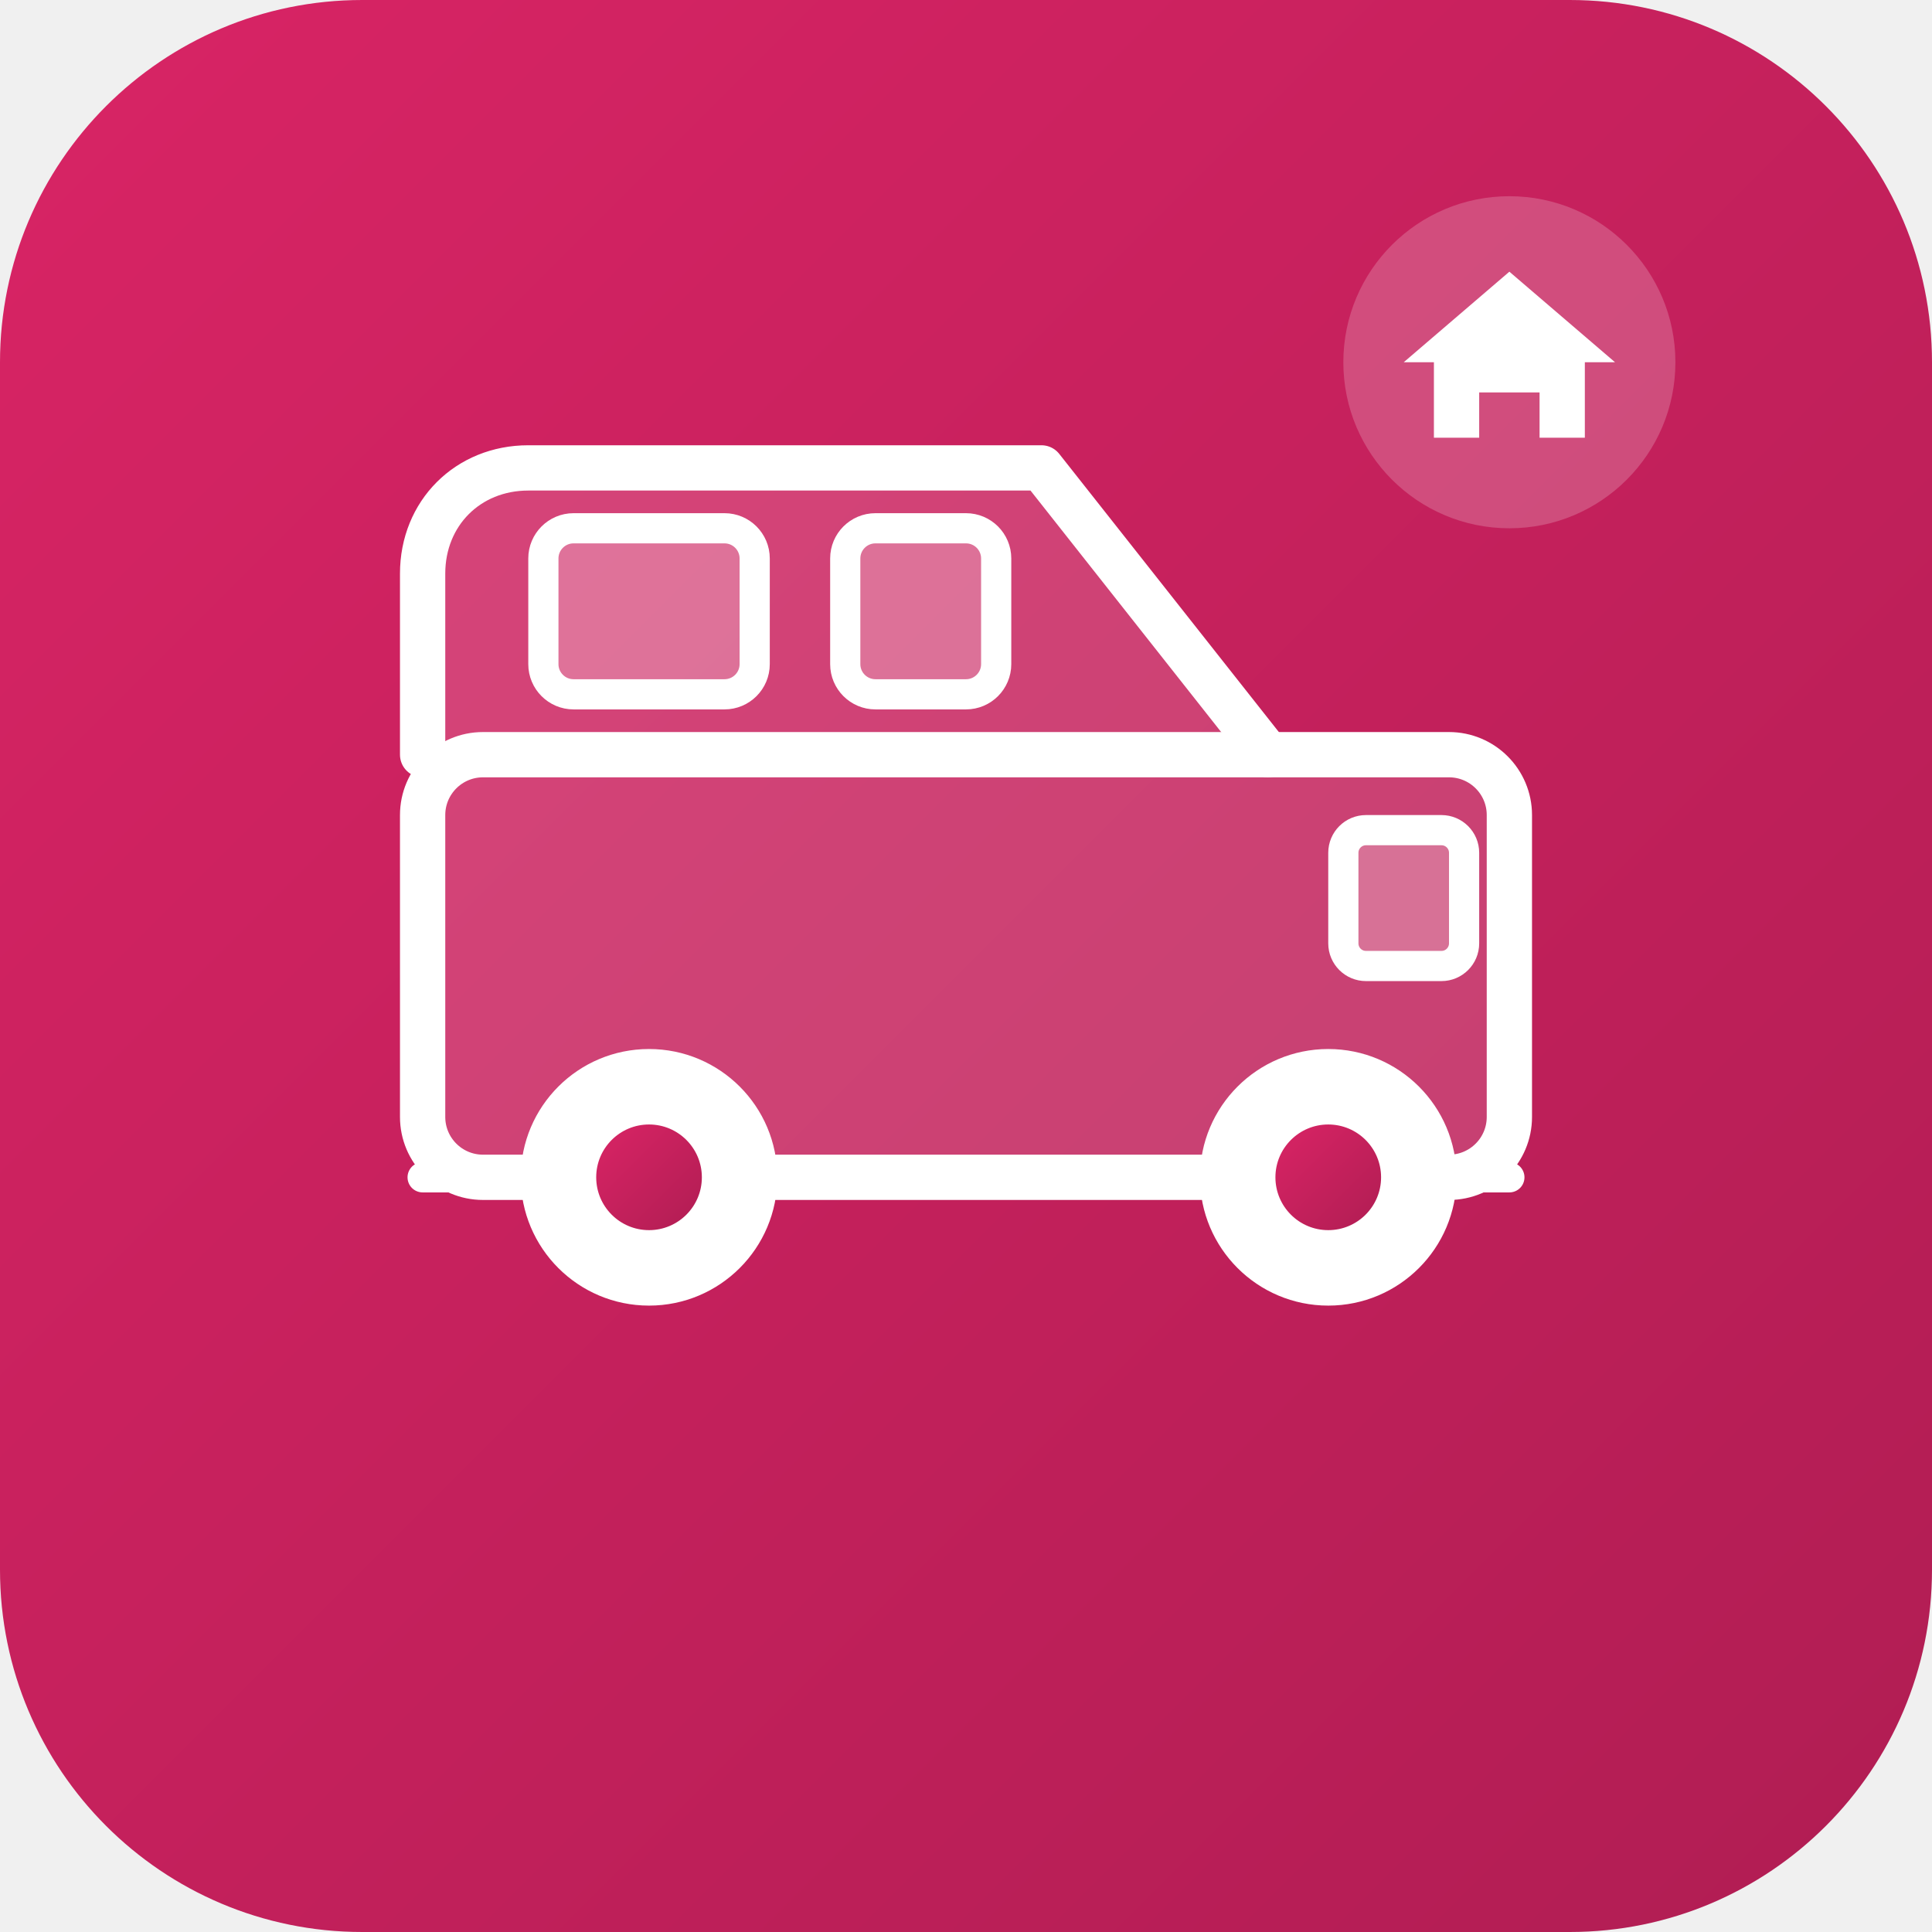
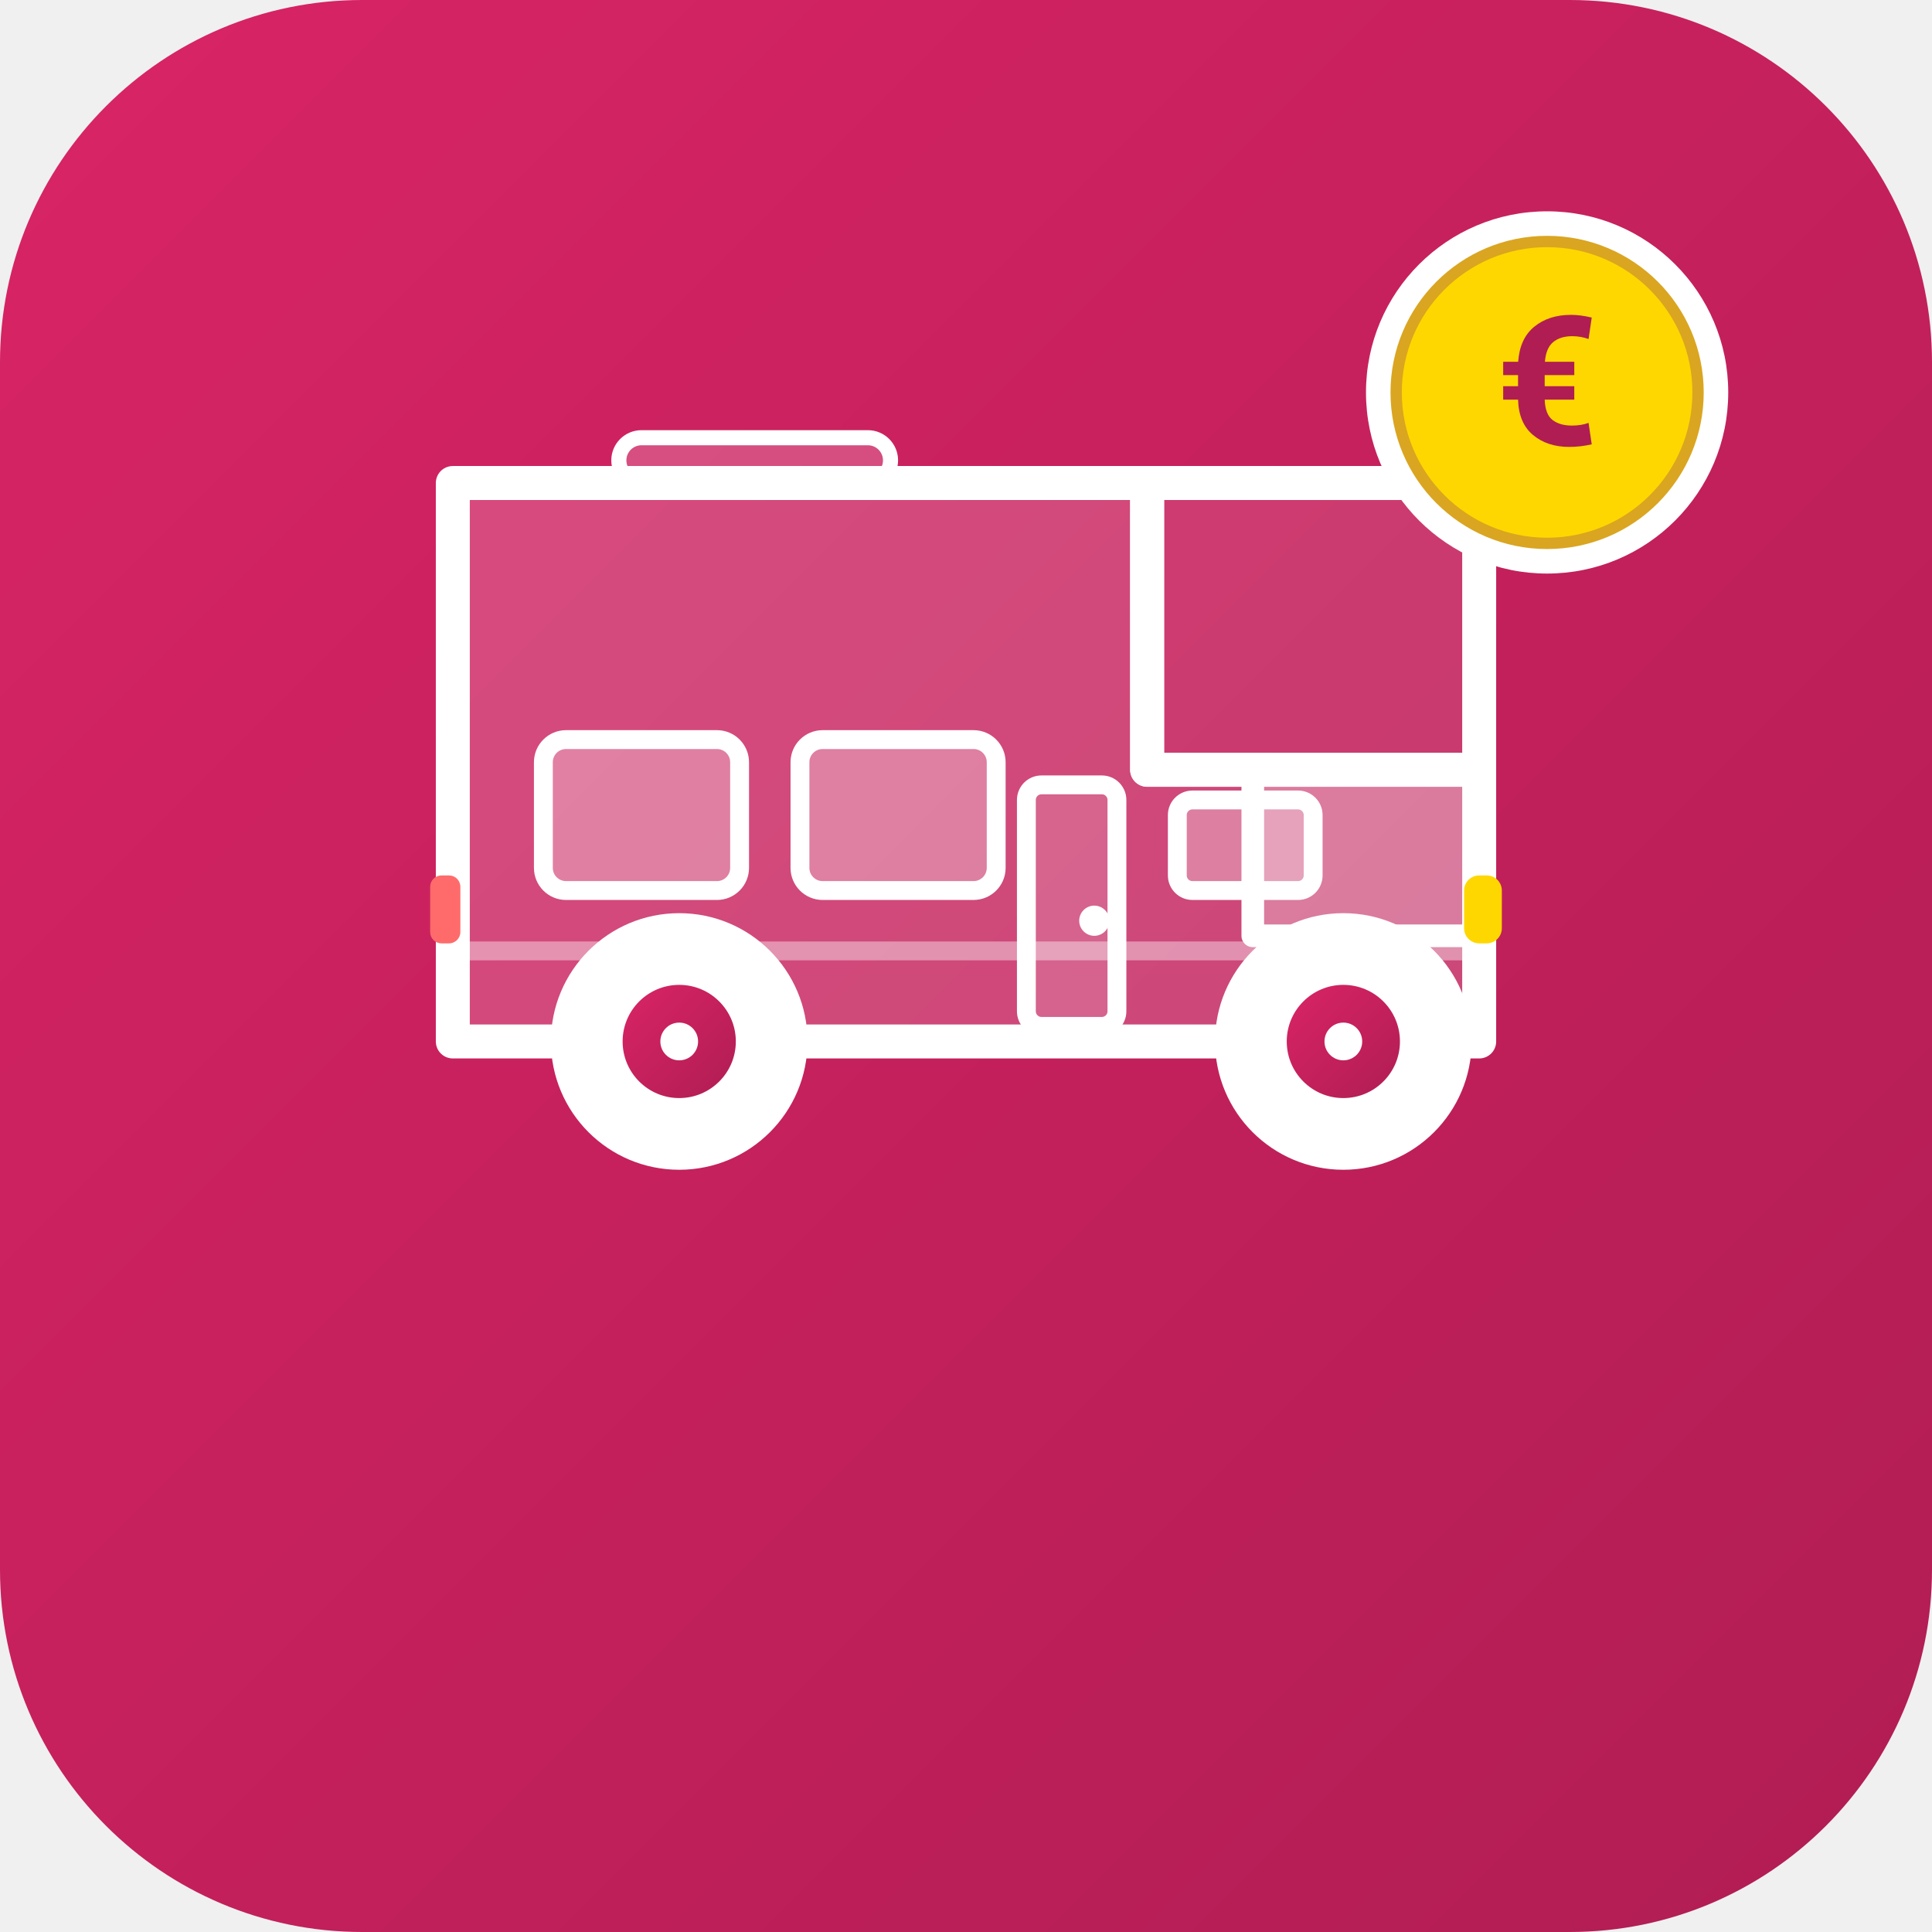
<svg xmlns="http://www.w3.org/2000/svg" viewBox="0 0 256 256" width="256" height="256">
  <defs>
    <linearGradient id="bg" x1="0%" y1="0%" x2="100%" y2="100%">
      <stop offset="0%" style="stop-color:#d92465;stop-opacity:1" />
      <stop offset="100%" style="stop-color:#b01d53;stop-opacity:1" />
    </linearGradient>
  </defs>
  <rect width="256" height="256" rx="48" fill="url(#bg)" />
-   <g transform="translate(128,120)" fill="none" stroke="#fff" stroke-width="6" stroke-linecap="round" stroke-linejoin="round">
-     <rect x="-72" y="-20" width="144" height="56" rx="8" fill="rgba(255,255,255,0.15)" stroke="#fff" />
-     <path d="M-72,-20 L-72,-44 C-72,-52 -66,-58 -58,-58 L10,-58 L40,-20" fill="rgba(255,255,255,0.15)" stroke="#fff" />
-     <rect x="-56" y="-50" width="28" height="22" rx="4" fill="rgba(255,255,255,0.25)" stroke="#fff" stroke-width="4" />
-     <rect x="-16" y="-50" width="20" height="22" rx="4" fill="rgba(255,255,255,0.25)" stroke="#fff" stroke-width="4" />
-     <rect x="50" y="-10" width="16" height="18" rx="3" fill="rgba(255,255,255,0.25)" stroke="#fff" stroke-width="4" />
-     <circle cx="-42" cy="36" r="16" fill="#fff" stroke="#fff" stroke-width="2" />
-     <circle cx="-42" cy="36" r="7" fill="url(#bg)" stroke="none" />
-     <circle cx="48" cy="36" r="16" fill="#fff" stroke="#fff" stroke-width="2" />
-     <circle cx="48" cy="36" r="7" fill="url(#bg)" stroke="none" />
-     <line x1="-72" y1="36" x2="-58" y2="36" stroke="#fff" stroke-width="4" />
-     <line x1="64" y1="36" x2="72" y2="36" stroke="#fff" stroke-width="4" />
+   <g transform="translate(128,122)">
+     <path d="M-68,-58 L-68,16 L68,16 L68,-20 L24,-20 L24,-58 Z" fill="rgba(255,255,255,0.18)" stroke="#fff" stroke-width="4.5" stroke-linejoin="round" />
+     <path d="M44,-20 L68,-20 L68,2 L38,2 L38,-20 Z" fill="rgba(255,255,255,0.28)" stroke="#fff" stroke-width="3" stroke-linejoin="round" />
+     <path d="M24,-58 L68,-58 L68,-20 L24,-20 Z" fill="rgba(255,255,255,0.12)" stroke="#fff" stroke-width="4.5" stroke-linejoin="round" />
+     <rect x="-56" y="-24" width="26" height="20" rx="3" fill="rgba(255,255,255,0.3)" stroke="#fff" stroke-width="2.5" />
+     <rect x="-22" y="-24" width="26" height="20" rx="3" fill="rgba(255,255,255,0.3)" stroke="#fff" stroke-width="2.5" />
+     <rect x="28" y="-16" width="18" height="12" rx="2" fill="rgba(255,255,255,0.3)" stroke="#fff" stroke-width="2.5" />
+     <rect x="8" y="-18" width="12" height="32" rx="2" fill="rgba(255,255,255,0.15)" stroke="#fff" stroke-width="2.5" />
+     <circle cx="17" cy="0" r="2" fill="#fff" stroke="none" />
+     <line x1="-68" y1="4" x2="68" y2="4" stroke="rgba(255,255,255,0.4)" stroke-width="2.5" />
+     <rect x="66" y="-6" width="5" height="9" rx="2" fill="#FFD700" stroke="none" />
+     <rect x="-71" y="-6" width="4" height="9" rx="1.5" fill="#FF6B6B" stroke="none" />
+     <circle cx="-38" cy="16" r="17" fill="#fff" stroke="none" />
+     <circle cx="-38" cy="16" r="7.5" fill="url(#bg)" stroke="none" />
+     <circle cx="-38" cy="16" r="2.5" fill="#fff" stroke="none" />
+     <circle cx="50" cy="16" r="17" fill="#fff" stroke="none" />
+     <circle cx="50" cy="16" r="7.5" fill="url(#bg)" stroke="none" />
+     <circle cx="50" cy="16" r="2.5" fill="#fff" stroke="none" />
+     <rect x="-46" y="-64" width="36" height="6" rx="3" fill="rgba(255,255,255,0.2)" stroke="#fff" stroke-width="2" />
  </g>
-   <g transform="translate(200,48)">
-     <circle cx="0" cy="0" r="22" fill="rgba(255,255,255,0.2)" />
-     <path d="M0,-12 L-14,0 L-10,0 L-10,10 L-4,10 L-4,4 L4,4 L4,10 L10,10 L10,0 L14,0 Z" fill="#fff" stroke="none" />
+   <g transform="translate(205,52)">
+     <circle cx="0" cy="0" r="24" fill="#fff" stroke="none" />
+     <circle cx="0" cy="0" r="20" fill="#FFD700" stroke="#DAA520" stroke-width="1.5" />
+     <text x="0" y="7" font-family="system-ui, -apple-system, 'Segoe UI', Roboto, sans-serif" font-size="24" font-weight="700" fill="#b01d53" text-anchor="middle">€</text>
  </g>
</svg>
